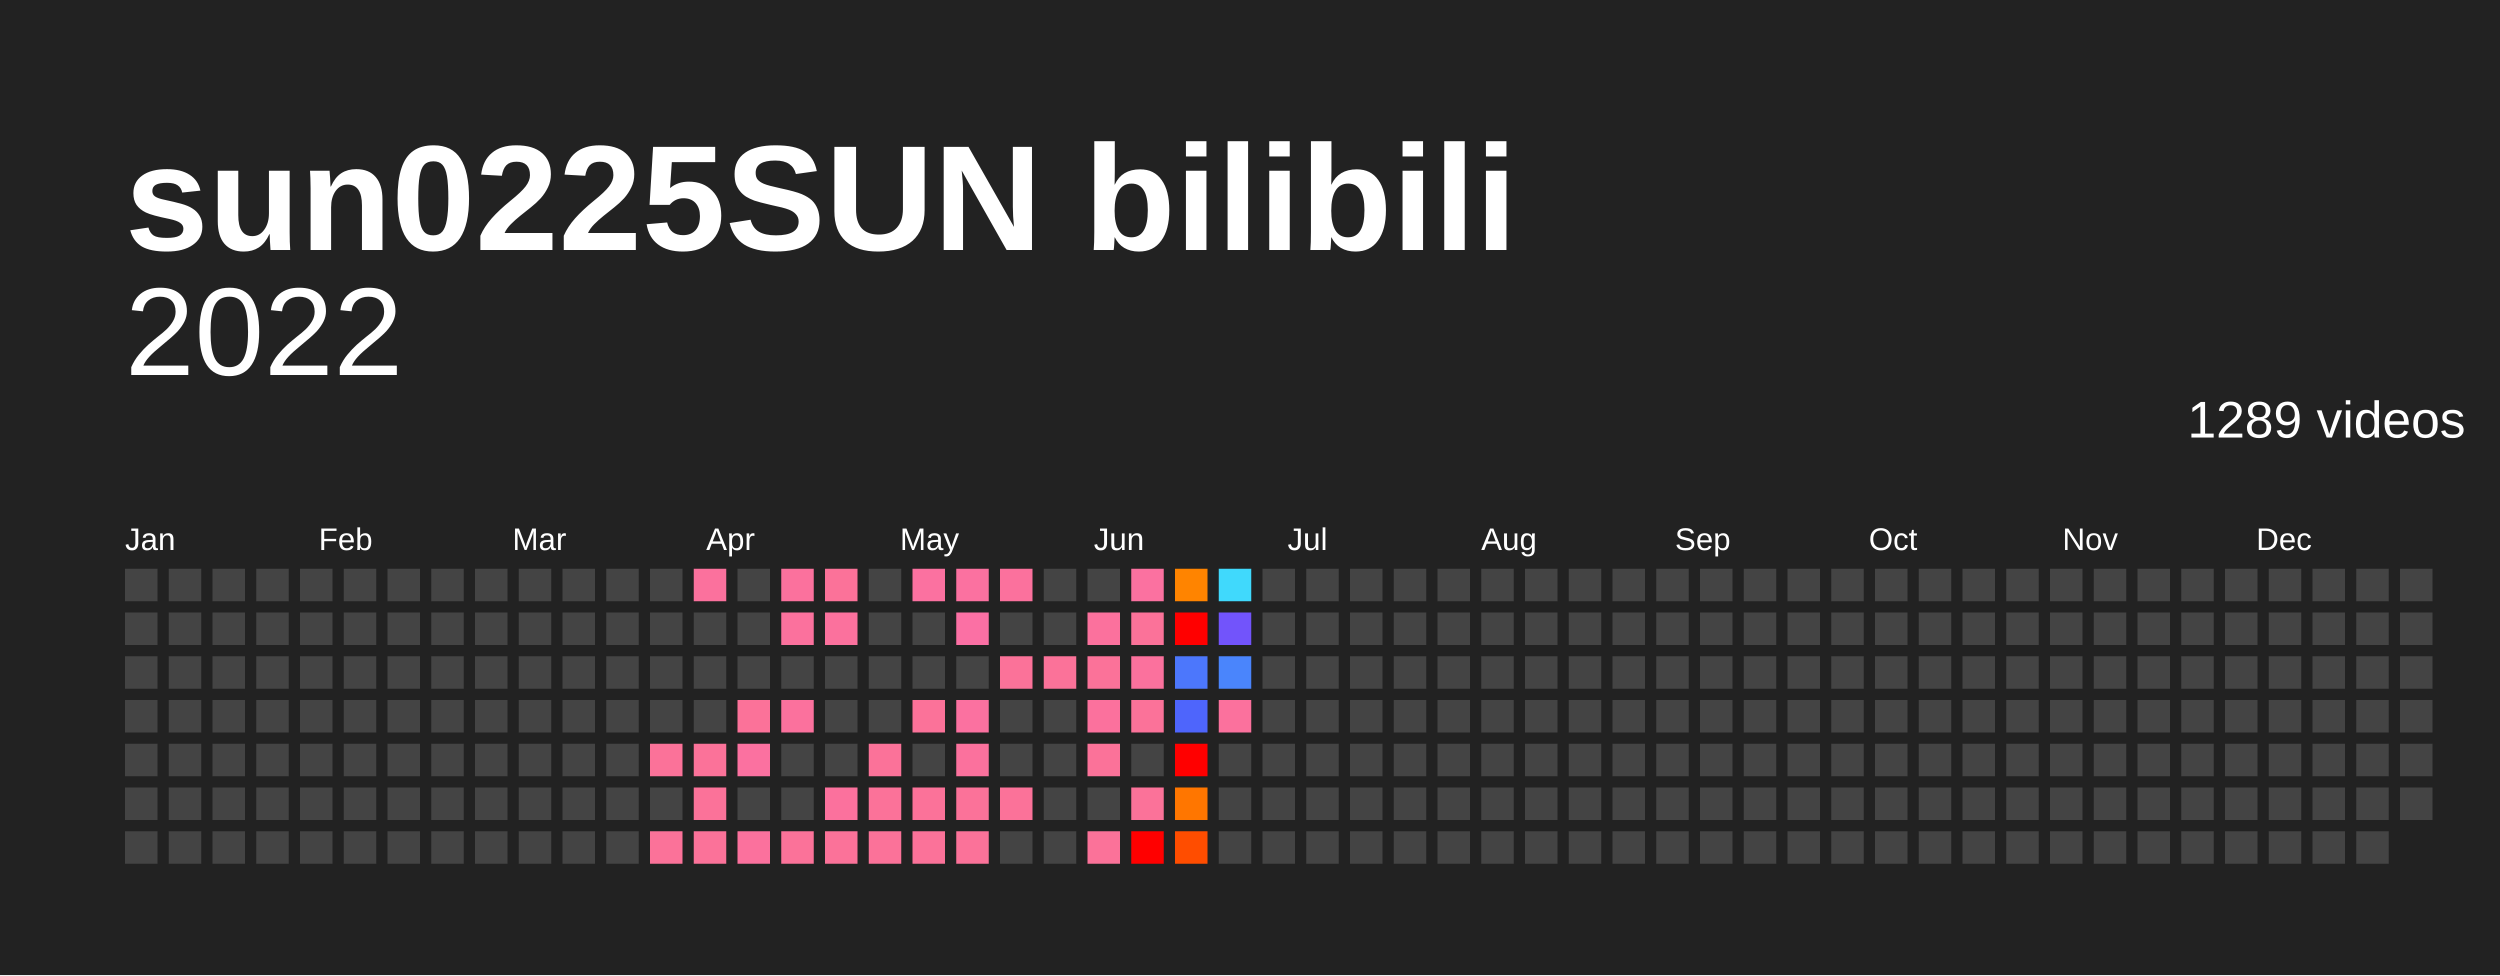
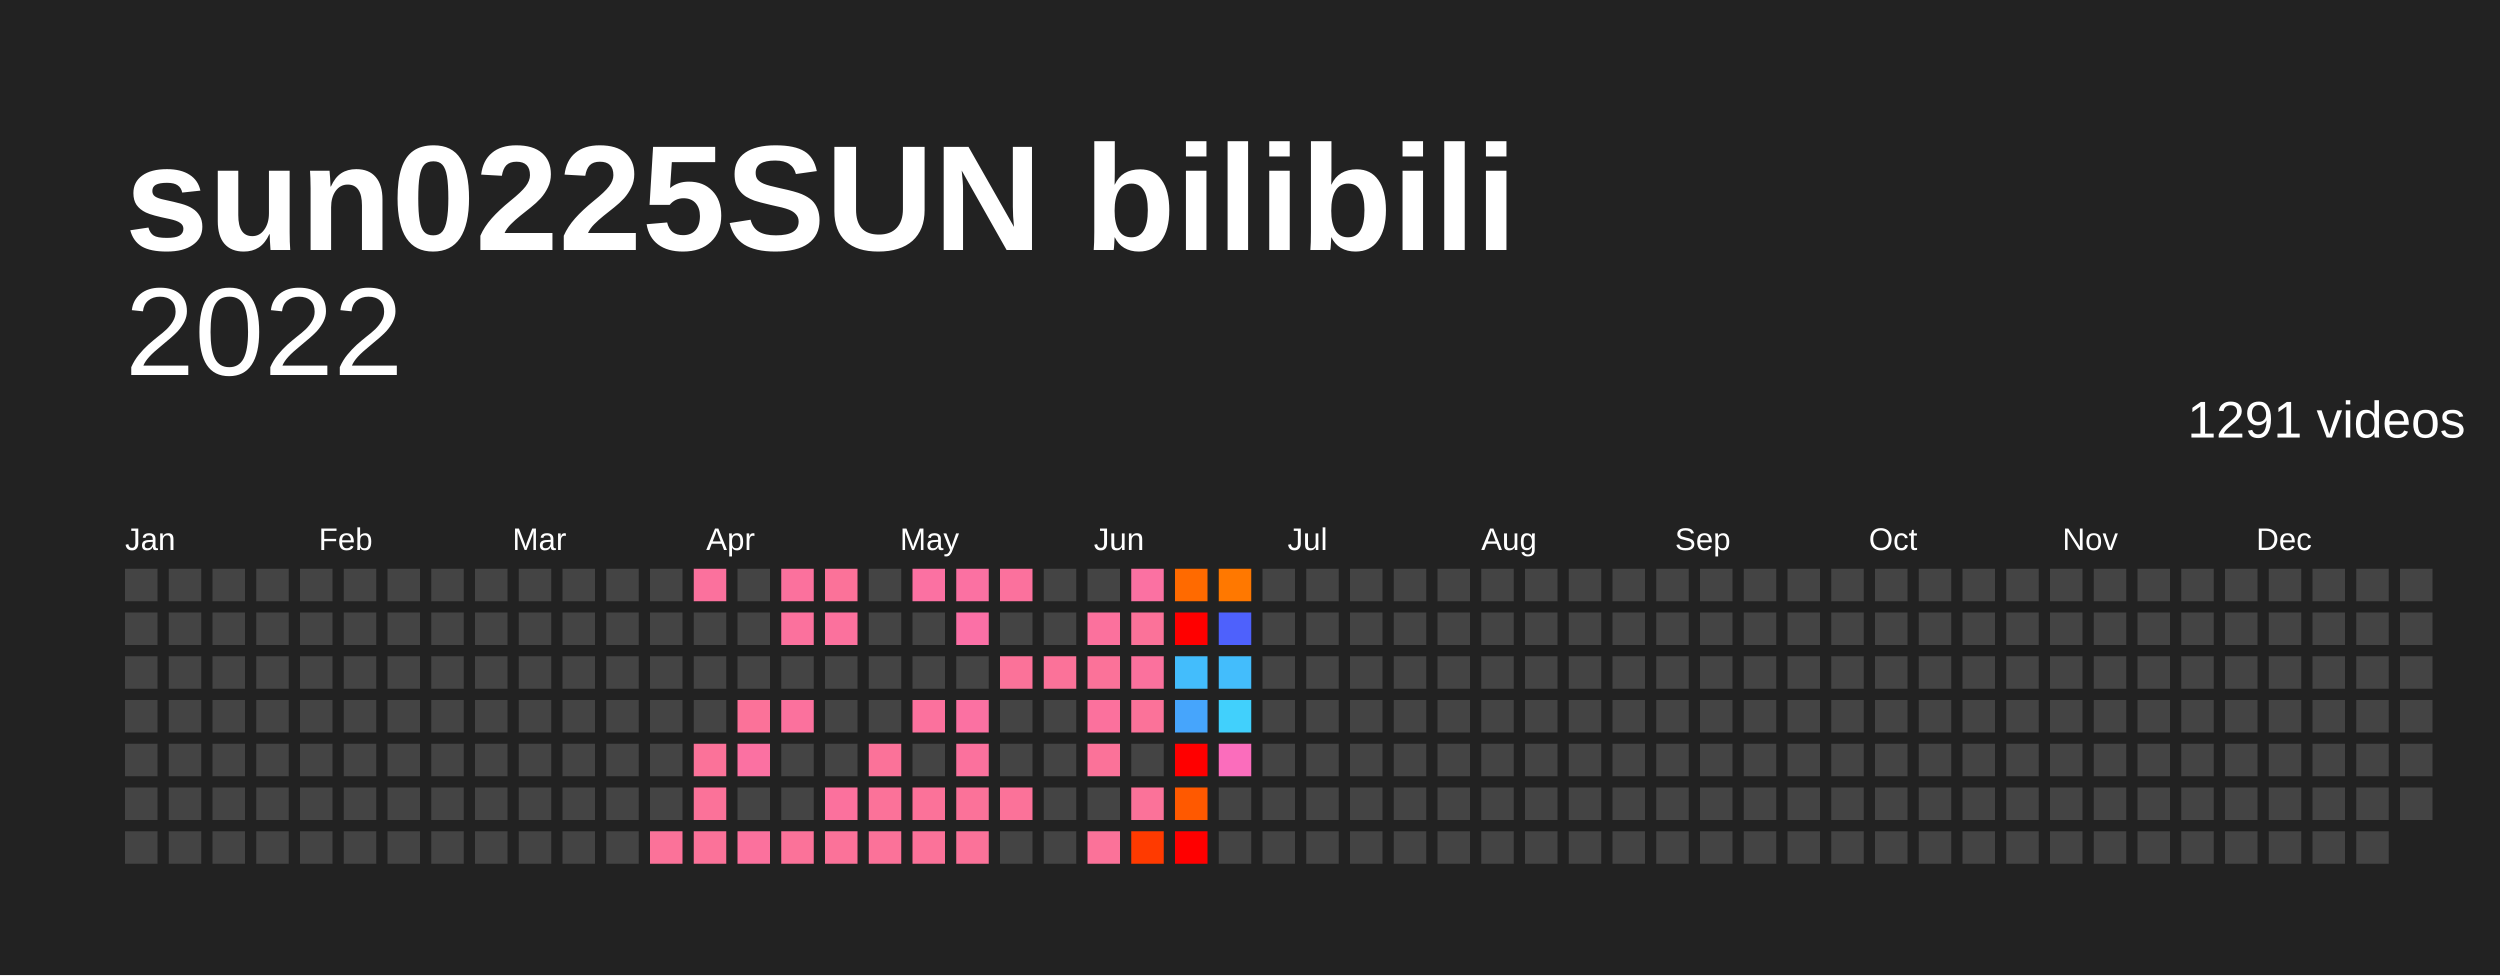
<svg xmlns="http://www.w3.org/2000/svg" baseProfile="full" height="78mm" version="1.1" viewBox="0,0,200,78" width="200mm">
  <defs />
  <rect fill="#222222" height="78" width="200" x="0" y="0" />
  <text fill="#FFFFFF" style="font-size:12px; font-family:Arial; font-weight:bold;" x="10" y="20">sun0225SUN bilibili</text>
  <text alignment-baseline="hanging" fill="#FFFFFF" style="font-size:10.0px; font-family:Arial;" x="10" y="30">2022</text>
-   <text alignment-baseline="hanging" fill="#FFFFFF" style="font-size:4.125px; font-family:Arial;" x="175" y="35">1289 videos</text>
+   <text alignment-baseline="hanging" fill="#FFFFFF" style="font-size:4.125px; font-family:Arial;" x="175" y="35">1291 videos</text>
  <text fill="#FFFFFF" style="font-size:2.5px; font-family:Arial" x="10.0" y="44">Jan</text>
  <text fill="#FFFFFF" style="font-size:2.5px; font-family:Arial" x="25.5" y="44">Feb</text>
  <text fill="#FFFFFF" style="font-size:2.5px; font-family:Arial" x="41.0" y="44">Mar</text>
  <text fill="#FFFFFF" style="font-size:2.5px; font-family:Arial" x="56.5" y="44">Apr</text>
  <text fill="#FFFFFF" style="font-size:2.5px; font-family:Arial" x="72.0" y="44">May</text>
  <text fill="#FFFFFF" style="font-size:2.5px; font-family:Arial" x="87.5" y="44">Jun</text>
  <text fill="#FFFFFF" style="font-size:2.5px; font-family:Arial" x="103.0" y="44">Jul</text>
  <text fill="#FFFFFF" style="font-size:2.5px; font-family:Arial" x="118.5" y="44">Aug</text>
  <text fill="#FFFFFF" style="font-size:2.5px; font-family:Arial" x="134.0" y="44">Sep</text>
  <text fill="#FFFFFF" style="font-size:2.5px; font-family:Arial" x="149.5" y="44">Oct</text>
  <text fill="#FFFFFF" style="font-size:2.5px; font-family:Arial" x="165.0" y="44">Nov</text>
  <text fill="#FFFFFF" style="font-size:2.5px; font-family:Arial" x="180.5" y="44">Dec</text>
  <rect fill="#444444" height="2.6" width="2.6" x="10.0" y="45.5" />
  <rect fill="#444444" height="2.6" width="2.6" x="10.0" y="49.0" />
  <rect fill="#444444" height="2.6" width="2.6" x="10.0" y="52.5" />
  <rect fill="#444444" height="2.6" width="2.6" x="10.0" y="56.0" />
  <rect fill="#444444" height="2.6" width="2.6" x="10.0" y="59.5" />
  <rect fill="#444444" height="2.6" width="2.6" x="10.0" y="63.0" />
  <rect fill="#444444" height="2.6" width="2.6" x="10.0" y="66.5" />
  <rect fill="#444444" height="2.6" width="2.6" x="13.5" y="45.5" />
  <rect fill="#444444" height="2.6" width="2.6" x="13.5" y="49.0" />
  <rect fill="#444444" height="2.6" width="2.6" x="13.5" y="52.5" />
  <rect fill="#444444" height="2.6" width="2.6" x="13.5" y="56.0" />
  <rect fill="#444444" height="2.6" width="2.6" x="13.5" y="59.5" />
  <rect fill="#444444" height="2.6" width="2.6" x="13.5" y="63.0" />
  <rect fill="#444444" height="2.6" width="2.6" x="13.5" y="66.5" />
  <rect fill="#444444" height="2.6" width="2.6" x="17.0" y="45.5" />
  <rect fill="#444444" height="2.6" width="2.6" x="17.0" y="49.0" />
  <rect fill="#444444" height="2.6" width="2.6" x="17.0" y="52.5" />
  <rect fill="#444444" height="2.6" width="2.6" x="17.0" y="56.0" />
  <rect fill="#444444" height="2.6" width="2.6" x="17.0" y="59.5" />
  <rect fill="#444444" height="2.6" width="2.6" x="17.0" y="63.0" />
  <rect fill="#444444" height="2.6" width="2.6" x="17.0" y="66.5" />
  <rect fill="#444444" height="2.6" width="2.6" x="20.5" y="45.5" />
  <rect fill="#444444" height="2.6" width="2.6" x="20.5" y="49.0" />
  <rect fill="#444444" height="2.6" width="2.6" x="20.5" y="52.5" />
  <rect fill="#444444" height="2.6" width="2.6" x="20.5" y="56.0" />
  <rect fill="#444444" height="2.6" width="2.6" x="20.5" y="59.5" />
  <rect fill="#444444" height="2.6" width="2.6" x="20.5" y="63.0" />
  <rect fill="#444444" height="2.6" width="2.6" x="20.5" y="66.5" />
  <rect fill="#444444" height="2.6" width="2.6" x="24.0" y="45.5" />
  <rect fill="#444444" height="2.6" width="2.6" x="24.0" y="49.0" />
  <rect fill="#444444" height="2.6" width="2.6" x="24.0" y="52.5" />
  <rect fill="#444444" height="2.6" width="2.6" x="24.0" y="56.0" />
  <rect fill="#444444" height="2.6" width="2.6" x="24.0" y="59.5" />
  <rect fill="#444444" height="2.6" width="2.6" x="24.0" y="63.0" />
  <rect fill="#444444" height="2.6" width="2.6" x="24.0" y="66.5" />
  <rect fill="#444444" height="2.6" width="2.6" x="27.5" y="45.5" />
  <rect fill="#444444" height="2.6" width="2.6" x="27.5" y="49.0" />
  <rect fill="#444444" height="2.6" width="2.6" x="27.5" y="52.5" />
  <rect fill="#444444" height="2.6" width="2.6" x="27.5" y="56.0" />
  <rect fill="#444444" height="2.6" width="2.6" x="27.5" y="59.5" />
  <rect fill="#444444" height="2.6" width="2.6" x="27.5" y="63.0" />
  <rect fill="#444444" height="2.6" width="2.6" x="27.5" y="66.5" />
  <rect fill="#444444" height="2.6" width="2.6" x="31.0" y="45.5" />
  <rect fill="#444444" height="2.6" width="2.6" x="31.0" y="49.0" />
  <rect fill="#444444" height="2.6" width="2.6" x="31.0" y="52.5" />
  <rect fill="#444444" height="2.6" width="2.6" x="31.0" y="56.0" />
  <rect fill="#444444" height="2.6" width="2.6" x="31.0" y="59.5" />
  <rect fill="#444444" height="2.6" width="2.6" x="31.0" y="63.0" />
  <rect fill="#444444" height="2.6" width="2.6" x="31.0" y="66.5" />
  <rect fill="#444444" height="2.6" width="2.6" x="34.5" y="45.5" />
  <rect fill="#444444" height="2.6" width="2.6" x="34.5" y="49.0" />
  <rect fill="#444444" height="2.6" width="2.6" x="34.5" y="52.5" />
  <rect fill="#444444" height="2.6" width="2.6" x="34.5" y="56.0" />
  <rect fill="#444444" height="2.6" width="2.6" x="34.5" y="59.5" />
  <rect fill="#444444" height="2.6" width="2.6" x="34.5" y="63.0" />
  <rect fill="#444444" height="2.6" width="2.6" x="34.5" y="66.5" />
  <rect fill="#444444" height="2.6" width="2.6" x="38.0" y="45.5" />
  <rect fill="#444444" height="2.6" width="2.6" x="38.0" y="49.0" />
  <rect fill="#444444" height="2.6" width="2.6" x="38.0" y="52.5" />
  <rect fill="#444444" height="2.6" width="2.6" x="38.0" y="56.0" />
  <rect fill="#444444" height="2.6" width="2.6" x="38.0" y="59.5" />
  <rect fill="#444444" height="2.6" width="2.6" x="38.0" y="63.0" />
  <rect fill="#444444" height="2.6" width="2.6" x="38.0" y="66.5" />
  <rect fill="#444444" height="2.6" width="2.6" x="41.5" y="45.5" />
  <rect fill="#444444" height="2.6" width="2.6" x="41.5" y="49.0" />
  <rect fill="#444444" height="2.6" width="2.6" x="41.5" y="52.5" />
  <rect fill="#444444" height="2.6" width="2.6" x="41.5" y="56.0" />
  <rect fill="#444444" height="2.6" width="2.6" x="41.5" y="59.5" />
  <rect fill="#444444" height="2.6" width="2.6" x="41.5" y="63.0" />
  <rect fill="#444444" height="2.6" width="2.6" x="41.5" y="66.5" />
  <rect fill="#444444" height="2.6" width="2.6" x="45.0" y="45.5" />
  <rect fill="#444444" height="2.6" width="2.6" x="45.0" y="49.0" />
  <rect fill="#444444" height="2.6" width="2.6" x="45.0" y="52.5" />
  <rect fill="#444444" height="2.6" width="2.6" x="45.0" y="56.0" />
  <rect fill="#444444" height="2.6" width="2.6" x="45.0" y="59.5" />
  <rect fill="#444444" height="2.6" width="2.6" x="45.0" y="63.0" />
  <rect fill="#444444" height="2.6" width="2.6" x="45.0" y="66.5" />
  <rect fill="#444444" height="2.6" width="2.6" x="48.5" y="45.5" />
  <rect fill="#444444" height="2.6" width="2.6" x="48.5" y="49.0" />
  <rect fill="#444444" height="2.6" width="2.6" x="48.5" y="52.5" />
  <rect fill="#444444" height="2.6" width="2.6" x="48.5" y="56.0" />
  <rect fill="#444444" height="2.6" width="2.6" x="48.5" y="59.5" />
  <rect fill="#444444" height="2.6" width="2.6" x="48.5" y="63.0" />
  <rect fill="#444444" height="2.6" width="2.6" x="48.5" y="66.5" />
  <rect fill="#444444" height="2.6" width="2.6" x="52.0" y="45.5" />
  <rect fill="#444444" height="2.6" width="2.6" x="52.0" y="49.0" />
  <rect fill="#444444" height="2.6" width="2.6" x="52.0" y="52.5" />
  <rect fill="#444444" height="2.6" width="2.6" x="52.0" y="56.0" />
-   <rect fill="#fb7299" height="2.6" width="2.6" x="52.0" y="59.5" />
+   <rect fill="#444444" height="2.6" width="2.6" x="52.0" y="59.5" />
  <rect fill="#444444" height="2.6" width="2.6" x="52.0" y="63.0" />
  <rect fill="#fb7299" height="2.6" width="2.6" x="52.0" y="66.5" />
  <rect fill="#fb719d" height="2.6" width="2.6" x="55.5" y="45.5" />
  <rect fill="#444444" height="2.6" width="2.6" x="55.5" y="49.0" />
  <rect fill="#444444" height="2.6" width="2.6" x="55.5" y="52.5" />
  <rect fill="#444444" height="2.6" width="2.6" x="55.5" y="56.0" />
  <rect fill="#fb7299" height="2.6" width="2.6" x="55.5" y="59.5" />
  <rect fill="#fb7299" height="2.6" width="2.6" x="55.5" y="63.0" />
  <rect fill="#fb7299" height="2.6" width="2.6" x="55.5" y="66.5" />
  <rect fill="#444444" height="2.6" width="2.6" x="59.0" y="45.5" />
  <rect fill="#444444" height="2.6" width="2.6" x="59.0" y="49.0" />
  <rect fill="#444444" height="2.6" width="2.6" x="59.0" y="52.5" />
  <rect fill="#fb7299" height="2.6" width="2.6" x="59.0" y="56.0" />
-   <rect fill="#fb71a0" height="2.6" width="2.6" x="59.0" y="59.5" />
+   <rect fill="#fb71a2" height="2.6" width="2.6" x="59.0" y="59.5" />
  <rect fill="#444444" height="2.6" width="2.6" x="59.0" y="63.0" />
  <rect fill="#fb719d" height="2.6" width="2.6" x="59.0" y="66.5" />
  <rect fill="#fb719d" height="2.6" width="2.6" x="62.5" y="45.5" />
  <rect fill="#fb719d" height="2.6" width="2.6" x="62.5" y="49.0" />
  <rect fill="#444444" height="2.6" width="2.6" x="62.5" y="52.5" />
  <rect fill="#fb719d" height="2.6" width="2.6" x="62.5" y="56.0" />
  <rect fill="#444444" height="2.6" width="2.6" x="62.5" y="59.5" />
  <rect fill="#444444" height="2.6" width="2.6" x="62.5" y="63.0" />
  <rect fill="#fb7299" height="2.6" width="2.6" x="62.5" y="66.5" />
  <rect fill="#fb7299" height="2.6" width="2.6" x="66.0" y="45.5" />
  <rect fill="#fb719d" height="2.6" width="2.6" x="66.0" y="49.0" />
  <rect fill="#444444" height="2.6" width="2.6" x="66.0" y="52.5" />
  <rect fill="#444444" height="2.6" width="2.6" x="66.0" y="56.0" />
  <rect fill="#444444" height="2.6" width="2.6" x="66.0" y="59.5" />
  <rect fill="#fb719d" height="2.6" width="2.6" x="66.0" y="63.0" />
  <rect fill="#fb7299" height="2.6" width="2.6" x="66.0" y="66.5" />
  <rect fill="#444444" height="2.6" width="2.6" x="69.5" y="45.5" />
  <rect fill="#444444" height="2.6" width="2.6" x="69.5" y="49.0" />
  <rect fill="#444444" height="2.6" width="2.6" x="69.5" y="52.5" />
  <rect fill="#444444" height="2.6" width="2.6" x="69.5" y="56.0" />
  <rect fill="#fb7299" height="2.6" width="2.6" x="69.5" y="59.5" />
  <rect fill="#fb7299" height="2.6" width="2.6" x="69.5" y="63.0" />
  <rect fill="#fb7299" height="2.6" width="2.6" x="69.5" y="66.5" />
-   <rect fill="#fb71a0" height="2.6" width="2.6" x="73.0" y="45.5" />
+   <rect fill="#fb71a2" height="2.6" width="2.6" x="73.0" y="45.5" />
  <rect fill="#444444" height="2.6" width="2.6" x="73.0" y="49.0" />
  <rect fill="#444444" height="2.6" width="2.6" x="73.0" y="52.5" />
-   <rect fill="#fb7299" height="2.6" width="2.6" x="73.0" y="56.0" />
+   <rect fill="#fb719d" height="2.6" width="2.6" x="73.0" y="56.0" />
  <rect fill="#444444" height="2.6" width="2.6" x="73.0" y="59.5" />
  <rect fill="#fb7299" height="2.6" width="2.6" x="73.0" y="63.0" />
  <rect fill="#fb7299" height="2.6" width="2.6" x="73.0" y="66.5" />
-   <rect fill="#fb71a0" height="2.6" width="2.6" x="76.5" y="45.5" />
-   <rect fill="#fb70a4" height="2.6" width="2.6" x="76.5" y="49.0" />
+   <rect fill="#fb71a2" height="2.6" width="2.6" x="76.5" y="45.5" />
+   <rect fill="#fb70a6" height="2.6" width="2.6" x="76.5" y="49.0" />
  <rect fill="#444444" height="2.6" width="2.6" x="76.5" y="52.5" />
-   <rect fill="#fb71a0" height="2.6" width="2.6" x="76.5" y="56.0" />
+   <rect fill="#fb71a2" height="2.6" width="2.6" x="76.5" y="56.0" />
  <rect fill="#fb719d" height="2.6" width="2.6" x="76.5" y="59.5" />
  <rect fill="#fb7299" height="2.6" width="2.6" x="76.5" y="63.0" />
  <rect fill="#fb7299" height="2.6" width="2.6" x="76.5" y="66.5" />
  <rect fill="#fb719d" height="2.6" width="2.6" x="80.0" y="45.5" />
  <rect fill="#444444" height="2.6" width="2.6" x="80.0" y="49.0" />
  <rect fill="#fb7299" height="2.6" width="2.6" x="80.0" y="52.5" />
  <rect fill="#444444" height="2.6" width="2.6" x="80.0" y="56.0" />
  <rect fill="#444444" height="2.6" width="2.6" x="80.0" y="59.5" />
  <rect fill="#fb7299" height="2.6" width="2.6" x="80.0" y="63.0" />
  <rect fill="#444444" height="2.6" width="2.6" x="80.0" y="66.5" />
  <rect fill="#444444" height="2.6" width="2.6" x="83.5" y="45.5" />
  <rect fill="#444444" height="2.6" width="2.6" x="83.5" y="49.0" />
  <rect fill="#fb7299" height="2.6" width="2.6" x="83.5" y="52.5" />
  <rect fill="#444444" height="2.6" width="2.6" x="83.5" y="56.0" />
  <rect fill="#444444" height="2.6" width="2.6" x="83.5" y="59.5" />
  <rect fill="#444444" height="2.6" width="2.6" x="83.5" y="63.0" />
  <rect fill="#444444" height="2.6" width="2.6" x="83.5" y="66.5" />
  <rect fill="#444444" height="2.6" width="2.6" x="87.0" y="45.5" />
  <rect fill="#fb719d" height="2.6" width="2.6" x="87.0" y="49.0" />
  <rect fill="#fb7299" height="2.6" width="2.6" x="87.0" y="52.5" />
  <rect fill="#fb719d" height="2.6" width="2.6" x="87.0" y="56.0" />
  <rect fill="#fb7299" height="2.6" width="2.6" x="87.0" y="59.5" />
  <rect fill="#444444" height="2.6" width="2.6" x="87.0" y="63.0" />
  <rect fill="#fb7299" height="2.6" width="2.6" x="87.0" y="66.5" />
-   <rect fill="#fb71a0" height="2.6" width="2.6" x="90.5" y="45.5" />
+   <rect fill="#fb71a2" height="2.6" width="2.6" x="90.5" y="45.5" />
  <rect fill="#fb7299" height="2.6" width="2.6" x="90.5" y="49.0" />
  <rect fill="#fb719d" height="2.6" width="2.6" x="90.5" y="52.5" />
  <rect fill="#fb7299" height="2.6" width="2.6" x="90.5" y="56.0" />
  <rect fill="#444444" height="2.6" width="2.6" x="90.5" y="59.5" />
  <rect fill="#fb7299" height="2.6" width="2.6" x="90.5" y="63.0" />
-   <rect fill="red" height="2.6" width="2.6" x="90.5" y="66.5" />
-   <rect fill="#ff8400" height="2.6" width="2.6" x="94.0" y="45.5" />
+   <rect fill="#ff3a00" height="2.6" width="2.6" x="90.5" y="66.5" />
+   <rect fill="#ff6a00" height="2.6" width="2.6" x="94.0" y="45.5" />
  <rect fill="red" height="2.6" width="2.6" x="94.0" y="49.0" />
-   <rect fill="#4c77fc" height="2.6" width="2.6" x="94.0" y="52.5" />
-   <rect fill="#4e65fc" height="2.6" width="2.6" x="94.0" y="56.0" />
+   <rect fill="#43bdfc" height="2.6" width="2.6" x="94.0" y="52.5" />
+   <rect fill="#46a5fc" height="2.6" width="2.6" x="94.0" y="56.0" />
  <rect fill="red" height="2.6" width="2.6" x="94.0" y="59.5" />
-   <rect fill="#ff7600" height="2.6" width="2.6" x="94.0" y="63.0" />
-   <rect fill="#ff4d00" height="2.6" width="2.6" x="94.0" y="66.5" />
-   <rect fill="#40d9fc" height="2.6" width="2.6" x="97.5" y="45.5" />
-   <rect fill="#7254fb" height="2.6" width="2.6" x="97.5" y="49.0" />
-   <rect fill="#4a85fc" height="2.6" width="2.6" x="97.5" y="52.5" />
-   <rect fill="#fb719d" height="2.6" width="2.6" x="97.5" y="56.0" />
-   <rect fill="#444444" height="2.6" width="2.6" x="97.5" y="59.5" />
+   <rect fill="#ff5900" height="2.6" width="2.6" x="94.0" y="63.0" />
+   <rect fill="red" height="2.6" width="2.6" x="94.0" y="66.5" />
+   <rect fill="#ff7800" height="2.6" width="2.6" x="97.5" y="45.5" />
+   <rect fill="#4e61fc" height="2.6" width="2.6" x="97.5" y="49.0" />
+   <rect fill="#43bdfc" height="2.6" width="2.6" x="97.5" y="52.5" />
+   <rect fill="#41d0fc" height="2.6" width="2.6" x="97.5" y="56.0" />
+   <rect fill="#fb6dbc" height="2.6" width="2.6" x="97.5" y="59.5" />
  <rect fill="#444444" height="2.6" width="2.6" x="97.5" y="63.0" />
  <rect fill="#444444" height="2.6" width="2.6" x="97.5" y="66.5" />
  <rect fill="#444444" height="2.6" width="2.6" x="101.0" y="45.5" />
  <rect fill="#444444" height="2.6" width="2.6" x="101.0" y="49.0" />
  <rect fill="#444444" height="2.6" width="2.6" x="101.0" y="52.5" />
  <rect fill="#444444" height="2.6" width="2.6" x="101.0" y="56.0" />
  <rect fill="#444444" height="2.6" width="2.6" x="101.0" y="59.5" />
  <rect fill="#444444" height="2.6" width="2.6" x="101.0" y="63.0" />
  <rect fill="#444444" height="2.6" width="2.6" x="101.0" y="66.5" />
  <rect fill="#444444" height="2.6" width="2.6" x="104.5" y="45.5" />
  <rect fill="#444444" height="2.6" width="2.6" x="104.5" y="49.0" />
  <rect fill="#444444" height="2.6" width="2.6" x="104.5" y="52.5" />
  <rect fill="#444444" height="2.6" width="2.6" x="104.5" y="56.0" />
  <rect fill="#444444" height="2.6" width="2.6" x="104.5" y="59.5" />
  <rect fill="#444444" height="2.6" width="2.6" x="104.5" y="63.0" />
  <rect fill="#444444" height="2.6" width="2.6" x="104.5" y="66.5" />
  <rect fill="#444444" height="2.6" width="2.6" x="108.0" y="45.5" />
  <rect fill="#444444" height="2.6" width="2.6" x="108.0" y="49.0" />
  <rect fill="#444444" height="2.6" width="2.6" x="108.0" y="52.5" />
  <rect fill="#444444" height="2.6" width="2.6" x="108.0" y="56.0" />
  <rect fill="#444444" height="2.6" width="2.6" x="108.0" y="59.5" />
  <rect fill="#444444" height="2.6" width="2.6" x="108.0" y="63.0" />
  <rect fill="#444444" height="2.6" width="2.6" x="108.0" y="66.5" />
  <rect fill="#444444" height="2.6" width="2.6" x="111.5" y="45.5" />
  <rect fill="#444444" height="2.6" width="2.6" x="111.5" y="49.0" />
  <rect fill="#444444" height="2.6" width="2.6" x="111.5" y="52.5" />
  <rect fill="#444444" height="2.6" width="2.6" x="111.5" y="56.0" />
  <rect fill="#444444" height="2.6" width="2.6" x="111.5" y="59.5" />
  <rect fill="#444444" height="2.6" width="2.6" x="111.5" y="63.0" />
  <rect fill="#444444" height="2.6" width="2.6" x="111.5" y="66.5" />
  <rect fill="#444444" height="2.6" width="2.6" x="115.0" y="45.5" />
  <rect fill="#444444" height="2.6" width="2.6" x="115.0" y="49.0" />
  <rect fill="#444444" height="2.6" width="2.6" x="115.0" y="52.5" />
  <rect fill="#444444" height="2.6" width="2.6" x="115.0" y="56.0" />
  <rect fill="#444444" height="2.6" width="2.6" x="115.0" y="59.5" />
  <rect fill="#444444" height="2.6" width="2.6" x="115.0" y="63.0" />
  <rect fill="#444444" height="2.6" width="2.6" x="115.0" y="66.5" />
  <rect fill="#444444" height="2.6" width="2.6" x="118.5" y="45.5" />
  <rect fill="#444444" height="2.6" width="2.6" x="118.5" y="49.0" />
  <rect fill="#444444" height="2.6" width="2.6" x="118.5" y="52.5" />
  <rect fill="#444444" height="2.6" width="2.6" x="118.5" y="56.0" />
  <rect fill="#444444" height="2.6" width="2.6" x="118.5" y="59.5" />
  <rect fill="#444444" height="2.6" width="2.6" x="118.5" y="63.0" />
  <rect fill="#444444" height="2.6" width="2.6" x="118.5" y="66.5" />
  <rect fill="#444444" height="2.6" width="2.6" x="122.0" y="45.5" />
  <rect fill="#444444" height="2.6" width="2.6" x="122.0" y="49.0" />
  <rect fill="#444444" height="2.6" width="2.6" x="122.0" y="52.5" />
  <rect fill="#444444" height="2.6" width="2.6" x="122.0" y="56.0" />
  <rect fill="#444444" height="2.6" width="2.6" x="122.0" y="59.5" />
  <rect fill="#444444" height="2.6" width="2.6" x="122.0" y="63.0" />
  <rect fill="#444444" height="2.6" width="2.6" x="122.0" y="66.5" />
  <rect fill="#444444" height="2.6" width="2.6" x="125.5" y="45.5" />
  <rect fill="#444444" height="2.6" width="2.6" x="125.5" y="49.0" />
  <rect fill="#444444" height="2.6" width="2.6" x="125.5" y="52.5" />
  <rect fill="#444444" height="2.6" width="2.6" x="125.5" y="56.0" />
  <rect fill="#444444" height="2.6" width="2.6" x="125.5" y="59.5" />
  <rect fill="#444444" height="2.6" width="2.6" x="125.5" y="63.0" />
  <rect fill="#444444" height="2.6" width="2.6" x="125.5" y="66.5" />
  <rect fill="#444444" height="2.6" width="2.6" x="129.0" y="45.5" />
  <rect fill="#444444" height="2.6" width="2.6" x="129.0" y="49.0" />
  <rect fill="#444444" height="2.6" width="2.6" x="129.0" y="52.5" />
  <rect fill="#444444" height="2.6" width="2.6" x="129.0" y="56.0" />
  <rect fill="#444444" height="2.6" width="2.6" x="129.0" y="59.5" />
  <rect fill="#444444" height="2.6" width="2.6" x="129.0" y="63.0" />
  <rect fill="#444444" height="2.6" width="2.6" x="129.0" y="66.5" />
  <rect fill="#444444" height="2.6" width="2.6" x="132.5" y="45.5" />
  <rect fill="#444444" height="2.6" width="2.6" x="132.5" y="49.0" />
  <rect fill="#444444" height="2.6" width="2.6" x="132.5" y="52.5" />
  <rect fill="#444444" height="2.6" width="2.6" x="132.5" y="56.0" />
  <rect fill="#444444" height="2.6" width="2.6" x="132.5" y="59.5" />
  <rect fill="#444444" height="2.6" width="2.6" x="132.5" y="63.0" />
  <rect fill="#444444" height="2.6" width="2.6" x="132.5" y="66.5" />
  <rect fill="#444444" height="2.6" width="2.6" x="136.0" y="45.5" />
  <rect fill="#444444" height="2.6" width="2.6" x="136.0" y="49.0" />
  <rect fill="#444444" height="2.6" width="2.6" x="136.0" y="52.5" />
  <rect fill="#444444" height="2.6" width="2.6" x="136.0" y="56.0" />
  <rect fill="#444444" height="2.6" width="2.6" x="136.0" y="59.5" />
  <rect fill="#444444" height="2.6" width="2.6" x="136.0" y="63.0" />
  <rect fill="#444444" height="2.6" width="2.6" x="136.0" y="66.5" />
  <rect fill="#444444" height="2.6" width="2.6" x="139.5" y="45.5" />
  <rect fill="#444444" height="2.6" width="2.6" x="139.5" y="49.0" />
  <rect fill="#444444" height="2.6" width="2.6" x="139.5" y="52.5" />
  <rect fill="#444444" height="2.6" width="2.6" x="139.5" y="56.0" />
  <rect fill="#444444" height="2.6" width="2.6" x="139.5" y="59.5" />
  <rect fill="#444444" height="2.6" width="2.6" x="139.5" y="63.0" />
  <rect fill="#444444" height="2.6" width="2.6" x="139.5" y="66.5" />
  <rect fill="#444444" height="2.6" width="2.6" x="143.0" y="45.5" />
  <rect fill="#444444" height="2.6" width="2.6" x="143.0" y="49.0" />
  <rect fill="#444444" height="2.6" width="2.6" x="143.0" y="52.5" />
  <rect fill="#444444" height="2.6" width="2.6" x="143.0" y="56.0" />
  <rect fill="#444444" height="2.6" width="2.6" x="143.0" y="59.5" />
  <rect fill="#444444" height="2.6" width="2.6" x="143.0" y="63.0" />
  <rect fill="#444444" height="2.6" width="2.6" x="143.0" y="66.5" />
  <rect fill="#444444" height="2.6" width="2.6" x="146.5" y="45.5" />
  <rect fill="#444444" height="2.6" width="2.6" x="146.5" y="49.0" />
  <rect fill="#444444" height="2.6" width="2.6" x="146.5" y="52.5" />
  <rect fill="#444444" height="2.6" width="2.6" x="146.5" y="56.0" />
  <rect fill="#444444" height="2.6" width="2.6" x="146.5" y="59.5" />
  <rect fill="#444444" height="2.6" width="2.6" x="146.5" y="63.0" />
  <rect fill="#444444" height="2.6" width="2.6" x="146.5" y="66.5" />
  <rect fill="#444444" height="2.6" width="2.6" x="150.0" y="45.5" />
  <rect fill="#444444" height="2.6" width="2.6" x="150.0" y="49.0" />
  <rect fill="#444444" height="2.6" width="2.6" x="150.0" y="52.5" />
  <rect fill="#444444" height="2.6" width="2.6" x="150.0" y="56.0" />
  <rect fill="#444444" height="2.6" width="2.6" x="150.0" y="59.5" />
  <rect fill="#444444" height="2.6" width="2.6" x="150.0" y="63.0" />
  <rect fill="#444444" height="2.6" width="2.6" x="150.0" y="66.5" />
  <rect fill="#444444" height="2.6" width="2.6" x="153.5" y="45.5" />
  <rect fill="#444444" height="2.6" width="2.6" x="153.5" y="49.0" />
  <rect fill="#444444" height="2.6" width="2.6" x="153.5" y="52.5" />
  <rect fill="#444444" height="2.6" width="2.6" x="153.5" y="56.0" />
  <rect fill="#444444" height="2.6" width="2.6" x="153.5" y="59.5" />
  <rect fill="#444444" height="2.6" width="2.6" x="153.5" y="63.0" />
  <rect fill="#444444" height="2.6" width="2.6" x="153.5" y="66.5" />
  <rect fill="#444444" height="2.6" width="2.6" x="157.0" y="45.5" />
  <rect fill="#444444" height="2.6" width="2.6" x="157.0" y="49.0" />
  <rect fill="#444444" height="2.6" width="2.6" x="157.0" y="52.5" />
  <rect fill="#444444" height="2.6" width="2.6" x="157.0" y="56.0" />
  <rect fill="#444444" height="2.6" width="2.6" x="157.0" y="59.5" />
  <rect fill="#444444" height="2.6" width="2.6" x="157.0" y="63.0" />
  <rect fill="#444444" height="2.6" width="2.6" x="157.0" y="66.5" />
  <rect fill="#444444" height="2.6" width="2.6" x="160.5" y="45.5" />
  <rect fill="#444444" height="2.6" width="2.6" x="160.5" y="49.0" />
  <rect fill="#444444" height="2.6" width="2.6" x="160.5" y="52.5" />
  <rect fill="#444444" height="2.6" width="2.6" x="160.5" y="56.0" />
  <rect fill="#444444" height="2.6" width="2.6" x="160.5" y="59.5" />
  <rect fill="#444444" height="2.6" width="2.6" x="160.5" y="63.0" />
  <rect fill="#444444" height="2.6" width="2.6" x="160.5" y="66.5" />
  <rect fill="#444444" height="2.6" width="2.6" x="164.0" y="45.5" />
  <rect fill="#444444" height="2.6" width="2.6" x="164.0" y="49.0" />
  <rect fill="#444444" height="2.6" width="2.6" x="164.0" y="52.5" />
  <rect fill="#444444" height="2.6" width="2.6" x="164.0" y="56.0" />
  <rect fill="#444444" height="2.6" width="2.6" x="164.0" y="59.5" />
  <rect fill="#444444" height="2.6" width="2.6" x="164.0" y="63.0" />
  <rect fill="#444444" height="2.6" width="2.6" x="164.0" y="66.5" />
  <rect fill="#444444" height="2.6" width="2.6" x="167.5" y="45.5" />
  <rect fill="#444444" height="2.6" width="2.6" x="167.5" y="49.0" />
  <rect fill="#444444" height="2.6" width="2.6" x="167.5" y="52.5" />
  <rect fill="#444444" height="2.6" width="2.6" x="167.5" y="56.0" />
  <rect fill="#444444" height="2.6" width="2.6" x="167.5" y="59.5" />
  <rect fill="#444444" height="2.6" width="2.6" x="167.5" y="63.0" />
  <rect fill="#444444" height="2.6" width="2.6" x="167.5" y="66.5" />
  <rect fill="#444444" height="2.6" width="2.6" x="171.0" y="45.5" />
  <rect fill="#444444" height="2.6" width="2.6" x="171.0" y="49.0" />
  <rect fill="#444444" height="2.6" width="2.6" x="171.0" y="52.5" />
  <rect fill="#444444" height="2.6" width="2.6" x="171.0" y="56.0" />
  <rect fill="#444444" height="2.6" width="2.6" x="171.0" y="59.5" />
  <rect fill="#444444" height="2.6" width="2.6" x="171.0" y="63.0" />
  <rect fill="#444444" height="2.6" width="2.6" x="171.0" y="66.5" />
  <rect fill="#444444" height="2.6" width="2.6" x="174.5" y="45.5" />
  <rect fill="#444444" height="2.6" width="2.6" x="174.5" y="49.0" />
  <rect fill="#444444" height="2.6" width="2.6" x="174.5" y="52.5" />
  <rect fill="#444444" height="2.6" width="2.6" x="174.5" y="56.0" />
  <rect fill="#444444" height="2.6" width="2.6" x="174.5" y="59.5" />
  <rect fill="#444444" height="2.6" width="2.6" x="174.5" y="63.0" />
  <rect fill="#444444" height="2.6" width="2.6" x="174.5" y="66.5" />
  <rect fill="#444444" height="2.6" width="2.6" x="178.0" y="45.5" />
  <rect fill="#444444" height="2.6" width="2.6" x="178.0" y="49.0" />
  <rect fill="#444444" height="2.6" width="2.6" x="178.0" y="52.5" />
  <rect fill="#444444" height="2.6" width="2.6" x="178.0" y="56.0" />
  <rect fill="#444444" height="2.6" width="2.6" x="178.0" y="59.5" />
  <rect fill="#444444" height="2.6" width="2.6" x="178.0" y="63.0" />
  <rect fill="#444444" height="2.6" width="2.6" x="178.0" y="66.5" />
  <rect fill="#444444" height="2.6" width="2.6" x="181.5" y="45.5" />
  <rect fill="#444444" height="2.6" width="2.6" x="181.5" y="49.0" />
  <rect fill="#444444" height="2.6" width="2.6" x="181.5" y="52.5" />
  <rect fill="#444444" height="2.6" width="2.6" x="181.5" y="56.0" />
  <rect fill="#444444" height="2.6" width="2.6" x="181.5" y="59.5" />
  <rect fill="#444444" height="2.6" width="2.6" x="181.5" y="63.0" />
  <rect fill="#444444" height="2.6" width="2.6" x="181.5" y="66.5" />
  <rect fill="#444444" height="2.6" width="2.6" x="185.0" y="45.5" />
  <rect fill="#444444" height="2.6" width="2.6" x="185.0" y="49.0" />
  <rect fill="#444444" height="2.6" width="2.6" x="185.0" y="52.5" />
  <rect fill="#444444" height="2.6" width="2.6" x="185.0" y="56.0" />
  <rect fill="#444444" height="2.6" width="2.6" x="185.0" y="59.5" />
  <rect fill="#444444" height="2.6" width="2.6" x="185.0" y="63.0" />
  <rect fill="#444444" height="2.6" width="2.6" x="185.0" y="66.5" />
  <rect fill="#444444" height="2.6" width="2.6" x="188.5" y="45.5" />
  <rect fill="#444444" height="2.6" width="2.6" x="188.5" y="49.0" />
  <rect fill="#444444" height="2.6" width="2.6" x="188.5" y="52.5" />
  <rect fill="#444444" height="2.6" width="2.6" x="188.5" y="56.0" />
  <rect fill="#444444" height="2.6" width="2.6" x="188.5" y="59.5" />
  <rect fill="#444444" height="2.6" width="2.6" x="188.5" y="63.0" />
  <rect fill="#444444" height="2.6" width="2.6" x="188.5" y="66.5" />
  <rect fill="#444444" height="2.6" width="2.6" x="192.0" y="45.5" />
  <rect fill="#444444" height="2.6" width="2.6" x="192.0" y="49.0" />
  <rect fill="#444444" height="2.6" width="2.6" x="192.0" y="52.5" />
  <rect fill="#444444" height="2.6" width="2.6" x="192.0" y="56.0" />
  <rect fill="#444444" height="2.6" width="2.6" x="192.0" y="59.5" />
  <rect fill="#444444" height="2.6" width="2.6" x="192.0" y="63.0" />
</svg>
